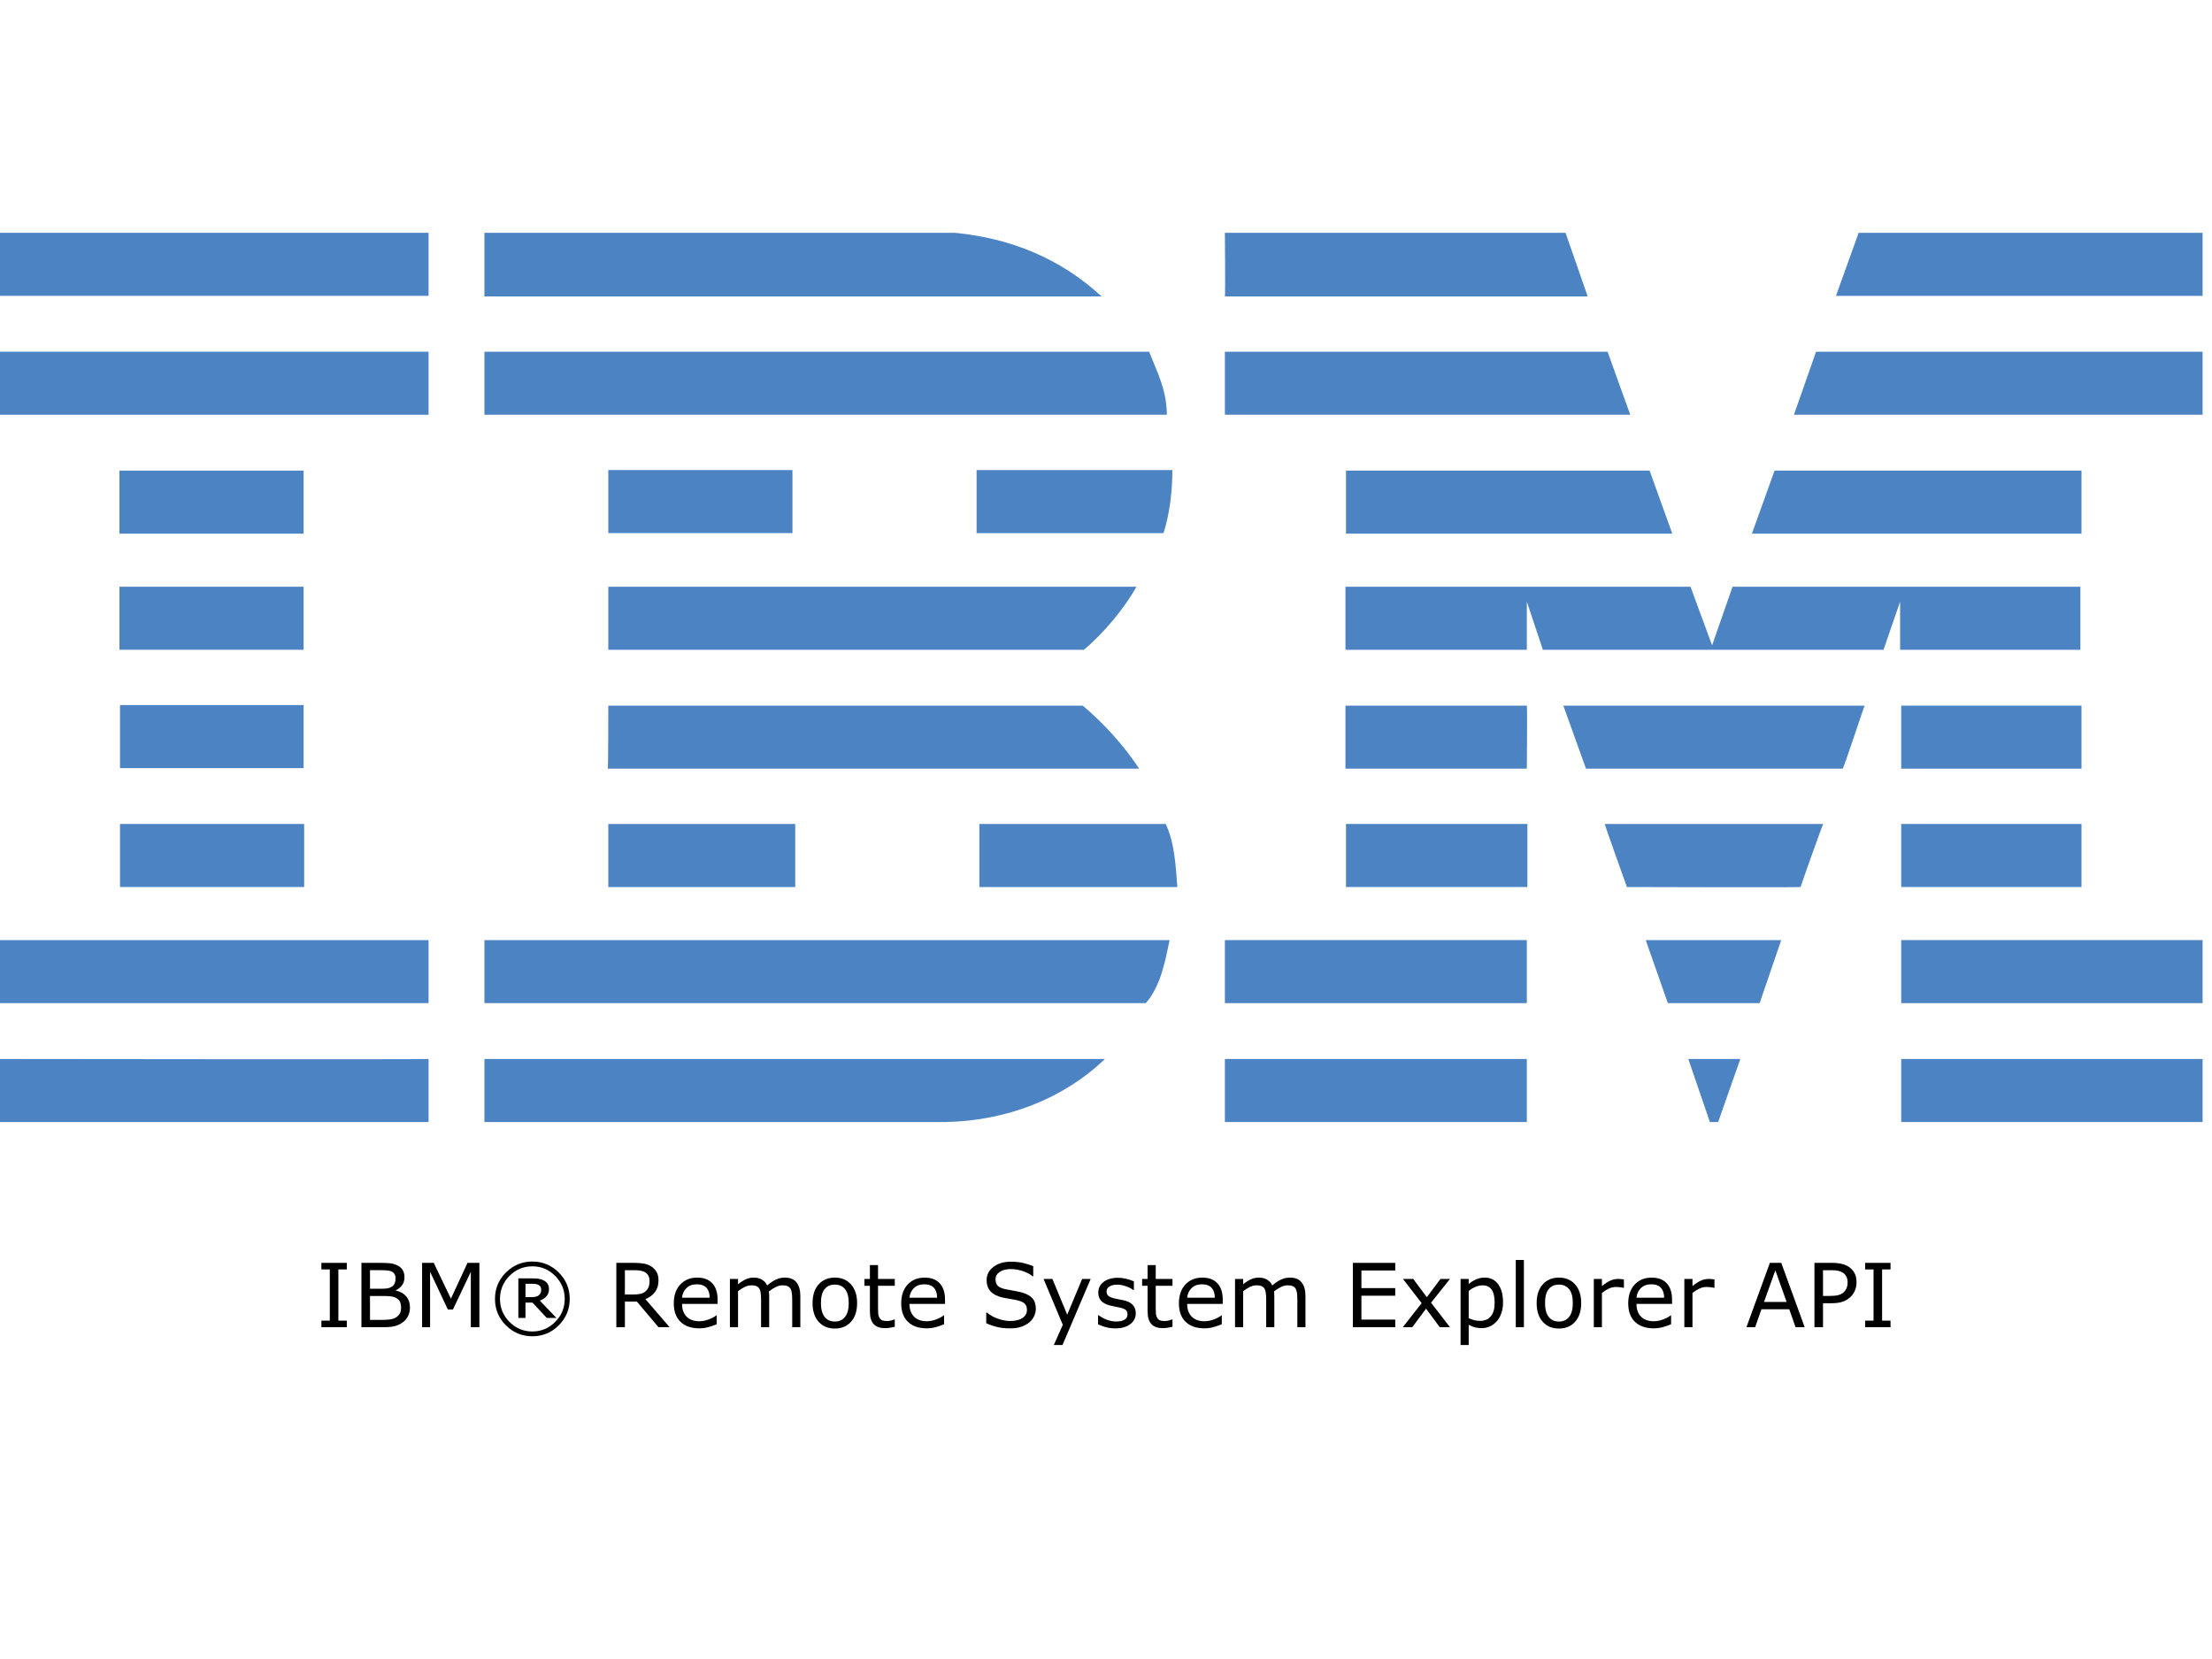
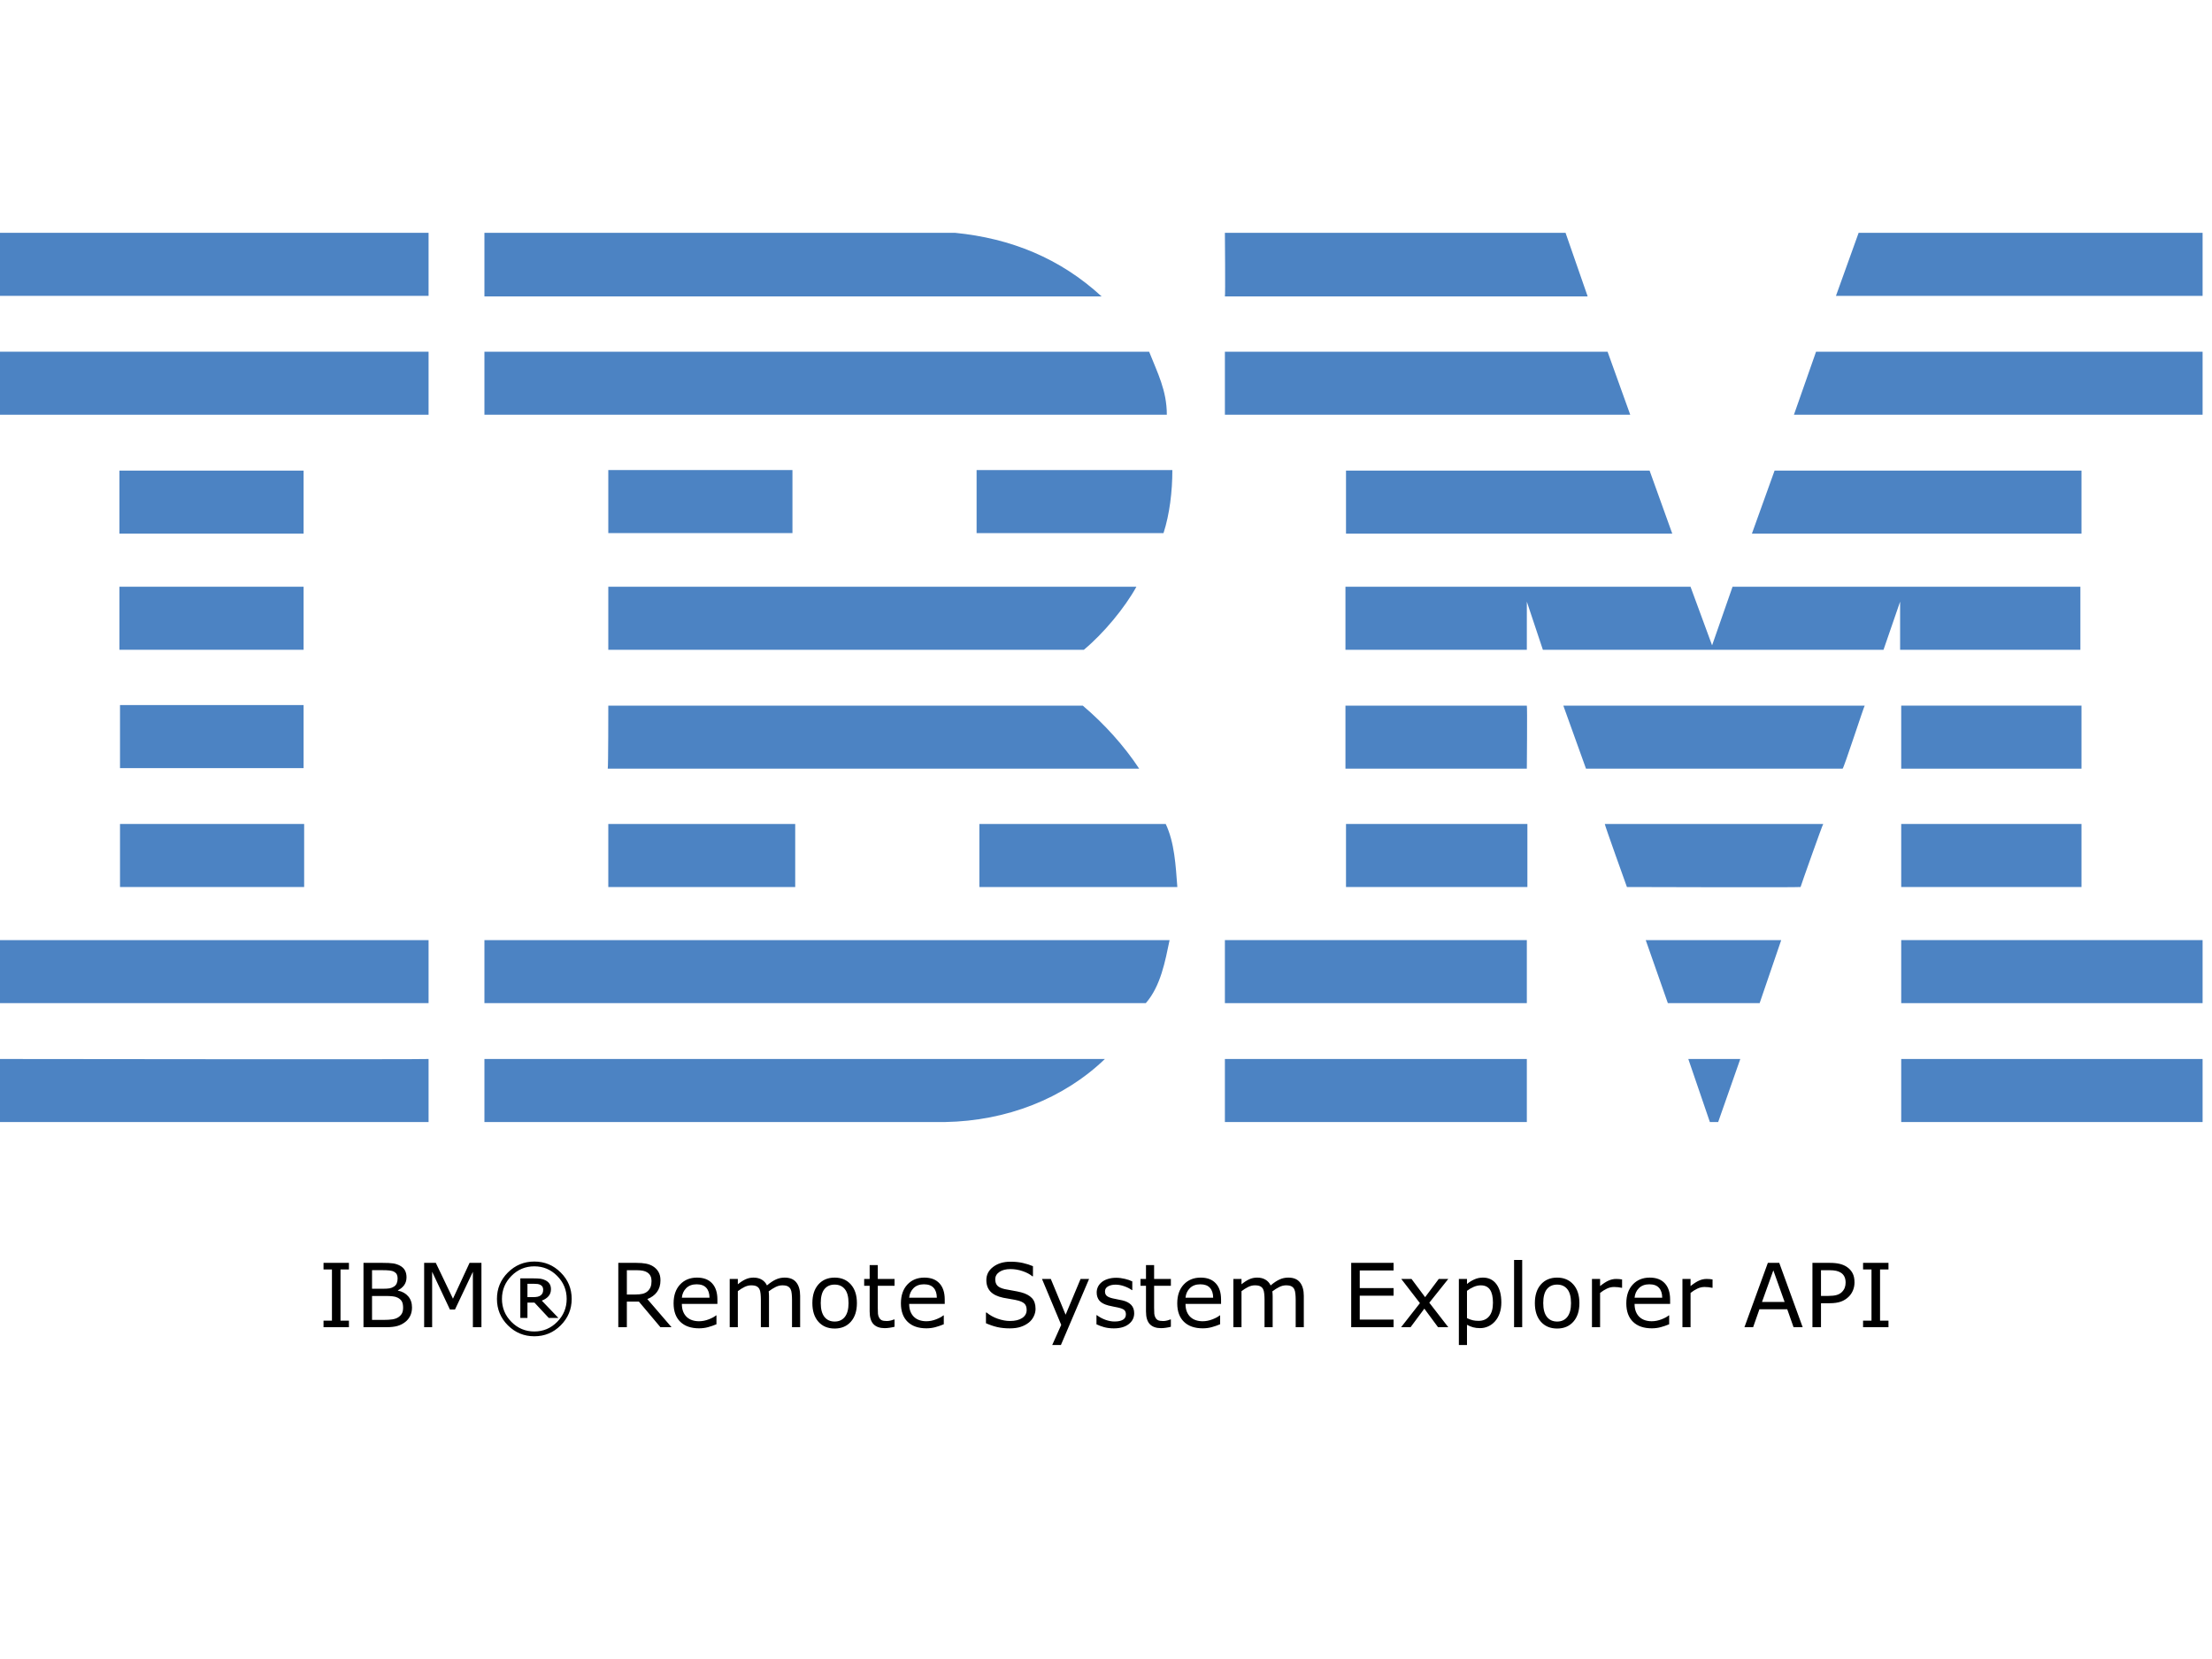
<svg xmlns="http://www.w3.org/2000/svg" id="Layer_1" x="0px" y="0px" viewBox="0 0 400 300" style="enable-background:new 0 0 400 245;" xml:space="preserve" version="1.1">
-   <defs id="defs137" />
-   <style type="text/css" id="style2"> .st0{fill:#4C83C3;} </style>
-   <g id="g130">
-     <path id="polygon4" class="st0" style="fill:#4c83c3" d="m 336.1,42.1 h 62.2 V 53.5 H 332 Z" />
-     <path class="st0" d="m 221.5,42.1 h 61.6 l 4,11.5 c 0,0 -65.6,0 -65.6,0 0.1,-0.1 0,-11.5 0,-11.5 z" id="path6" />
-     <path class="st0" d="m 172.7,42.1 c 10.1,1 19,4.6 26.5,11.5 0,0 -111.6,0 -111.6,0 0,0 0,-11.5 0,-11.5 z" id="path8" />
-     <g id="g14">
-       <path id="rect10" class="st0" style="fill:#4c83c3" d="m 0,42.1 h 77.5 v 11.4 H 0 Z" />
-       <path class="st0" d="M 38.8,47.8" id="path12" />
+   <defs id="defs31" />
+   <style type="text/css" id="style1"> .st0{fill:#4C83C3;} </style>
+   <g id="g31">
+     <polygon class="st0" points="398.3,53.5 332,53.5 336.1,42.1 398.3,42.1 " id="polygon1" />
+     <path class="st0" d="M221.5,42.1l61.6,0l4,11.5c0,0-65.6,0-65.6,0C221.6,53.5,221.5,42.1,221.5,42.1z" id="path1" />
+     <path class="st0" d="M172.7,42.1c10.1,1,19,4.6,26.5,11.5c0,0-111.6,0-111.6,0c0,0,0-11.5,0-11.5L172.7,42.1z" id="path2" />
+     <g id="g3">
+       <rect x="0" y="42.1" class="st0" width="77.5" height="11.4" id="rect2" />
+       <path class="st0" d="M38.8,47.8" id="path3" />
    </g>
-     <path class="st0" d="m 398.3,75 h -73.9 c 0,0 4,-11.4 4,-11.4 h 69.9 z" id="path16" />
-     <path id="polygon18" class="st0" style="fill:#4c83c3" d="m 221.5,63.6 h 69.2 l 4.1,11.4 h -73.3 z" />
-     <path class="st0" d="m 207.8,63.6 c 1.5,3.8 3.2,7 3.2,11.4 H 87.6 V 63.6 Z" id="path20" />
-     <g id="g26">
-       <path id="rect22" class="st0" style="fill:#4c83c3" d="m 0,63.6 h 77.5 v 11.4 H 0 Z" />
-       <path class="st0" d="M 38.8,69.3" id="path24" />
+     <path class="st0" d="M398.3,75h-73.9c0,0,4-11.4,4-11.4h69.9V75z" id="path4" />
+     <polygon class="st0" points="294.8,75 221.5,75 221.5,63.6 290.7,63.6 " id="polygon4" />
+     <path class="st0" d="M207.8,63.6c1.5,3.8,3.2,7,3.2,11.4H87.6V63.6H207.8z" id="path5" />
+     <g id="g6">
+       <rect x="0" y="63.6" class="st0" width="77.5" height="11.4" id="rect5" />
+       <path class="st0" d="M38.8,69.3" id="path6" />
    </g>
-     <path id="polygon28" class="st0" style="fill:#4c83c3" d="m 376.4,85.1 v 11.4 h -59.6 l 4.1,-11.4 z" />
-     <path id="polygon30" class="st0" style="fill:#4c83c3" d="M 243.4,96.5 V 85.1 h 54.9 l 4.1,11.4 z" />
-     <path class="st0" d="m 212,85 c 0,3.9 -0.5,8 -1.6,11.4 H 176.6 V 85 Z" id="path32" />
-     <g id="g38">
-       <path id="rect34" class="st0" style="fill:#4c83c3" d="m 21.6,85.1 h 33.3 v 11.4 H 21.6 Z" />
-       <path class="st0" d="M 38.3,90.8" id="path36" />
+     <polygon class="st0" points="316.8,96.5 320.9,85.1 376.4,85.1 376.4,96.5 " id="polygon6" />
+     <polygon class="st0" points="298.3,85.1 302.4,96.5 243.4,96.5 243.4,85.1 " id="polygon7" />
+     <path class="st0" d="M212,85c0,3.9-0.5,8-1.6,11.4h-33.8V85H212z" id="path7" />
+     <g id="g8">
+       <rect x="21.6" y="85.1" class="st0" width="33.3" height="11.4" id="rect7" />
+       <path class="st0" d="M38.3,90.8" id="path8" />
    </g>
-     <g id="g44">
-       <path id="rect40" class="st0" style="fill:#4c83c3" d="m 110,85 h 33.3 V 96.4 H 110 Z" />
-       <path class="st0" d="M 126.6,90.8" id="path42" />
+     <g id="g9">
+       <rect x="110" y="85" class="st0" width="33.3" height="11.4" id="rect8" />
+       <path class="st0" d="M126.6,90.8" id="path9" />
    </g>
-     <path class="st0" d="m 276.1,108.8 c 0,0 0,8.7 0,8.7 h -32.8 v -11.4 h 62.4 l 3.9,10.6 c 0,0 3.7,-10.6 3.7,-10.6 h 62.9 v 11.4 h -32.6 c 0,0 0,-8.7 0,-8.7 l -3,8.7 H 279 Z" id="path46" />
-     <path class="st0" d="m 110,106.1 h 95.5 v 0 c -2.1,3.8 -5.9,8.4 -9.5,11.4 0,0 -86,0 -86,0 0,0 0,-11.4 0,-11.4 z" id="path48" />
-     <g id="g54">
-       <path id="rect50" class="st0" style="fill:#4c83c3" d="m 21.6,106.1 h 33.3 v 11.4 H 21.6 Z" />
-       <path class="st0" d="M 38.3,111.8" id="path52" />
+     <path class="st0" d="M276.1,108.8c0,0,0,8.7,0,8.7h-32.8v-11.4h62.4l3.9,10.6c0,0,3.7-10.6,3.7-10.6h62.9v11.4h-32.6 c0,0,0-8.7,0-8.7l-3,8.7l-61.6,0L276.1,108.8z" id="path10" />
+     <path class="st0" d="M110,106.1h95.5v0c-2.1,3.8-5.9,8.4-9.5,11.4c0,0-86,0-86,0C110,117.5,110,106.1,110,106.1z" id="path11" />
+     <g id="g12">
+       <rect x="21.6" y="106.1" class="st0" width="33.3" height="11.4" id="rect11" />
+       <path class="st0" d="M38.3,111.8" id="path12" />
    </g>
-     <g id="g60">
-       <path id="rect56" class="st0" style="fill:#4c83c3" d="m 343.8,127.6 h 32.6 V 139 h -32.6 z" />
-       <path class="st0" d="M 360.1,133.3" id="path58" />
+     <g id="g13">
+       <rect x="343.8" y="127.6" class="st0" width="32.6" height="11.4" id="rect12" />
+       <path class="st0" d="M360.1,133.3" id="path13" />
    </g>
-     <path class="st0" d="M 276.1,127.6 H 243.3 V 139 c 0,0 32.8,0 32.8,0 0,-0.1 0.1,-11.4 0,-11.4 z" id="path62" />
-     <path class="st0" d="m 337.2,127.6 c -0.1,0 -3.8,11.4 -4,11.4 h -46.4 c 0,0 -4.1,-11.4 -4.1,-11.4 z" id="path64" />
-     <path class="st0" d="m 110,127.6 h 85.8 c 3.9,3.3 7.5,7.3 10.2,11.4 0.2,0 -96.1,0 -96.1,0 0.1,-0.1 0.1,-11.4 0.1,-11.4 z" id="path66" />
-     <path class="st0" d="M 54.9,138.9 V 127.5 H 21.7 c 0,0 0,11.4 0,11.4 0,0 33.2,0 33.2,0 z" id="path68" />
-     <g id="g74">
-       <path id="rect70" class="st0" style="fill:#4c83c3" d="m 343.8,149 h 32.6 v 11.4 h -32.6 z" />
-       <path class="st0" d="M 360.1,154.7" id="path72" />
+     <path class="st0" d="M276.1,127.6h-32.8v11.4c0,0,32.8,0,32.8,0C276.1,138.9,276.2,127.6,276.1,127.6z" id="path14" />
+     <path class="st0" d="M337.2,127.6c-0.1,0-3.8,11.4-4,11.4l-46.4,0c0,0-4.1-11.4-4.1-11.4H337.2z" id="path15" />
+     <path class="st0" d="M110,127.6h85.8c3.9,3.3,7.5,7.3,10.2,11.4c0.2,0-96.1,0-96.1,0C110,138.9,110,127.6,110,127.6z" id="path16" />
+     <path class="st0" d="M54.9,138.9v-11.4H21.7c0,0,0,11.4,0,11.4C21.7,138.9,54.9,138.9,54.9,138.9z" id="path17" />
+     <g id="g18">
+       <rect x="343.8" y="149" class="st0" width="32.6" height="11.4" id="rect17" />
+       <path class="st0" d="M360.1,154.7" id="path18" />
    </g>
-     <g id="g80">
-       <path id="rect76" class="st0" style="fill:#4c83c3" d="m 243.4,149 h 32.8 v 11.4 h -32.8 z" />
-       <path class="st0" d="M 259.8,154.7" id="path78" />
+     <g id="g19">
+       <rect x="243.4" y="149" class="st0" width="32.8" height="11.4" id="rect18" />
+       <path class="st0" d="M259.8,154.7" id="path19" />
    </g>
-     <path class="st0" d="m 325.6,160.4 c 0,-0.1 4,-11.4 4.1,-11.4 h -39.5 c -0.1,0 4,11.4 4,11.4 0,0 31.4,0.1 31.4,0 z" id="path82" />
-     <path class="st0" d="m 110,160.4 c 0,0 0,-11.4 0,-11.4 h 33.8 c 0,0 0,11.4 0,11.4 -0.1,0 -33.8,0 -33.8,0 z" id="path84" />
-     <path class="st0" d="m 210.8,149 c 1.6,3.4 1.8,7.5 2.1,11.4 H 177.1 V 149 Z" id="path86" />
-     <g id="g92">
-       <path id="rect88" class="st0" style="fill:#4c83c3" d="M 21.7,149 H 55 v 11.4 H 21.7 Z" />
-       <path class="st0" d="M 38.3,154.7" id="path90" />
+     <path class="st0" d="M325.6,160.4c0-0.1,4-11.4,4.1-11.4h-39.5c-0.1,0,4,11.4,4,11.4S325.6,160.5,325.6,160.4z" id="path20" />
+     <path class="st0" d="M110,160.4c0,0,0-11.4,0-11.4h33.8c0,0,0,11.4,0,11.4C143.7,160.4,110,160.4,110,160.4z" id="path21" />
+     <path class="st0" d="M210.8,149c1.6,3.4,1.8,7.5,2.1,11.4h-35.8V149H210.8z" id="path22" />
+     <g id="g23">
+       <rect x="21.7" y="149" class="st0" width="33.3" height="11.4" id="rect22" />
+       <path class="st0" d="M38.3,154.7" id="path23" />
    </g>
-     <g id="g98">
-       <path id="rect94" class="st0" style="fill:#4c83c3" d="m 343.8,170 h 54.5 v 11.4 h -54.5 z" />
-       <path class="st0" d="M 371,175.7" id="path96" />
+     <g id="g24">
+       <rect x="343.8" y="170" class="st0" width="54.5" height="11.4" id="rect23" />
+       <path class="st0" d="M371,175.7" id="path24" />
    </g>
-     <g id="g104">
-       <path id="rect100" class="st0" style="fill:#4c83c3" d="m 221.5,170 h 54.6 v 11.4 h -54.6 z" />
-       <path class="st0" d="M 248.8,175.7" id="path102" />
+     <g id="g25">
+       <rect x="221.5" y="170" class="st0" width="54.6" height="11.4" id="rect24" />
+       <path class="st0" d="M248.8,175.7" id="path25" />
    </g>
-     <path id="polygon106" class="st0" style="fill:#4c83c3" d="m 297.6,170 h 24.5 l -3.9,11.4 h -16.6 z" />
-     <path class="st0" d="m 0,170 v 11.4 h 77.5 c 0,0 0,-11.4 0,-11.4 0,0 -77.6,0 -77.5,0 z" id="path108" />
-     <path class="st0" d="m 211.5,170 c -0.8,3.8 -1.6,8.3 -4.3,11.4 h -1 H 87.6 V 170 Z" id="path110" />
-     <path id="polygon112" class="st0" style="fill:#4c83c3" d="m 305.3,191.5 h 9.4 l -4,11.4 h -1.5 z" />
-     <g id="g118">
-       <path id="rect114" class="st0" style="fill:#4c83c3" d="m 343.8,191.5 h 54.5 v 11.4 h -54.5 z" />
-       <path class="st0" d="M 371,197.2" id="path116" />
+     <polygon class="st0" points="318.2,181.4 301.6,181.4 297.6,170 322.1,170 " id="polygon25" />
+     <path class="st0" d="M0,170v11.4h77.5c0,0,0-11.4,0-11.4C77.5,170-0.1,170,0,170z" id="path26" />
+     <path class="st0" d="M211.5,170c-0.8,3.8-1.6,8.3-4.3,11.4l-1,0H87.6V170H211.5z" id="path27" />
+     <polygon class="st0" points="310.7,202.9 309.2,202.9 305.3,191.5 314.7,191.5 " id="polygon27" />
+     <g id="g28">
+       <rect x="343.8" y="191.5" class="st0" width="54.5" height="11.4" id="rect27" />
+       <path class="st0" d="M371,197.2" id="path28" />
    </g>
-     <path class="st0" d="m 87.6,202.9 v -11.4 c 0,0 111.9,0 112.2,0 -7.5,7.2 -17.8,11.2 -28.9,11.4 H 87.6" id="path120" />
-     <g id="g126">
-       <path id="rect122" class="st0" style="fill:#4c83c3" d="m 221.5,191.5 h 54.6 v 11.4 h -54.6 z" />
-       <path class="st0" d="M 248.8,197.2" id="path124" />
+     <path class="st0" d="M87.6,202.9v-11.4c0,0,111.9,0,112.2,0c-7.5,7.2-17.8,11.2-28.9,11.4L87.6,202.9" id="path29" />
+     <g id="g30">
+       <rect x="221.5" y="191.5" class="st0" width="54.6" height="11.4" id="rect29" />
+       <path class="st0" d="M248.8,197.2" id="path30" />
    </g>
-     <path class="st0" d="m 77.5,191.5 c 0,0 0,11.4 0,11.4 0,0 -77.4,0 -77.5,0 0,0 0,-11.4 0,-11.4 0,0 77.4,0.1 77.5,0 z" id="path128" />
+     <path class="st0" d="M77.5,191.5c0,0,0,11.4,0,11.4c0,0-77.4,0-77.5,0c0,0,0-11.4,0-11.4S77.4,191.6,77.5,191.5z" id="path31" />
  </g>
-   <g aria-label="IBM® Remote System Explorer API" id="text132" style="font-size:16px;text-anchor:middle">
-     <path d="m 62.711,240 h -4.594 v -1.188 h 1.523 v -9.258 h -1.523 v -1.188 h 4.594 v 1.188 H 61.188 v 9.258 h 1.523 z" id="path158" />
-     <path d="m 74.133,236.422 q 0,0.867 -0.328,1.531 -0.328,0.664 -0.883,1.094 -0.656,0.516 -1.445,0.734 Q 70.695,240 69.484,240 h -4.125 v -11.633 h 3.445 q 1.273,0 1.906,0.094 0.633,0.094 1.211,0.391 0.641,0.336 0.93,0.867 0.289,0.523 0.289,1.258 0,0.828 -0.422,1.414 -0.422,0.578 -1.125,0.93 v 0.062 q 1.18,0.242 1.859,1.039 0.68,0.789 0.68,2 z m -2.602,-5.242 q 0,-0.422 -0.141,-0.711 Q 71.25,230.18 70.938,230 70.57,229.789 70.047,229.742 69.523,229.688 68.75,229.688 h -1.844 v 3.359 h 2 q 0.727,0 1.156,-0.07 0.43,-0.078 0.797,-0.312 0.367,-0.234 0.516,-0.602 0.156,-0.375 0.156,-0.883 z m 0.992,5.305 q 0,-0.703 -0.211,-1.117 -0.211,-0.414 -0.766,-0.703 -0.375,-0.195 -0.914,-0.25 -0.531,-0.062 -1.297,-0.062 H 66.906 v 4.328 h 2.047 q 1.016,0 1.664,-0.102 0.648,-0.109 1.062,-0.391 0.438,-0.305 0.641,-0.695 0.203,-0.391 0.203,-1.008 z" id="path160" />
-     <path d="m 86.688,240 h -1.547 v -10.023 l -3.234,6.82 h -0.922 l -3.211,-6.82 V 240 H 76.328 V 228.367 H 78.438 l 3.102,6.477 3,-6.477 H 86.688 Z" id="path162" />
-     <path d="m 103.023,234.883 q 0,2.797 -1.984,4.781 -1.977,1.977 -4.773,1.977 -2.797,0 -4.781,-1.977 -1.977,-1.984 -1.977,-4.781 0,-2.797 1.977,-4.773 1.984,-1.984 4.781,-1.984 2.797,0 4.773,1.984 1.984,1.977 1.984,4.773 z m -0.906,0 q 0,-2.422 -1.719,-4.156 -1.711,-1.734 -4.133,-1.734 -2.422,0 -4.141,1.734 -1.711,1.734 -1.711,4.156 0,2.422 1.711,4.156 1.719,1.734 4.141,1.734 2.422,0 4.133,-1.734 1.719,-1.734 1.719,-4.156 z m -1.5,3.438 H 98.875 l -2.586,-2.773 h -1.266 v 2.773 h -1.289 v -7.148 h 2.438 q 0.734,0 1.211,0.062 0.477,0.062 0.938,0.305 0.492,0.266 0.719,0.648 0.234,0.375 0.234,0.945 0,0.758 -0.445,1.266 -0.438,0.5 -1.211,0.797 z m -2.75,-5.102 q 0,-0.281 -0.109,-0.5 -0.109,-0.219 -0.367,-0.359 -0.242,-0.133 -0.516,-0.172 -0.273,-0.039 -0.688,-0.039 h -1.164 v 2.414 h 0.992 q 0.484,0 0.836,-0.07 0.352,-0.078 0.578,-0.258 0.242,-0.195 0.336,-0.43 0.102,-0.234 0.102,-0.586 z" id="path164" />
-     <path d="m 121.078,240 h -2.008 l -3.891,-4.625 H 113 V 240 h -1.547 v -11.633 h 3.258 q 1.055,0 1.758,0.141 0.703,0.133 1.266,0.484 0.633,0.398 0.984,1.008 0.359,0.602 0.359,1.531 0,1.258 -0.633,2.109 -0.633,0.844 -1.742,1.273 z m -3.617,-8.359 q 0,-0.5 -0.18,-0.883 -0.172,-0.391 -0.578,-0.656 -0.336,-0.227 -0.797,-0.312 -0.461,-0.094 -1.086,-0.094 H 113 v 4.391 h 1.562 q 0.734,0 1.281,-0.125 0.547,-0.133 0.93,-0.484 0.352,-0.328 0.516,-0.75 0.172,-0.43 0.172,-1.086 z" id="path166" />
-     <path d="m 129.766,235.789 h -6.43 q 0,0.805 0.242,1.406 0.242,0.594 0.664,0.977 0.406,0.375 0.961,0.562 0.562,0.188 1.234,0.188 0.891,0 1.789,-0.352 0.906,-0.359 1.289,-0.703 h 0.078 v 1.602 q -0.742,0.312 -1.516,0.523 -0.773,0.211 -1.625,0.211 -2.172,0 -3.391,-1.172 -1.219,-1.18 -1.219,-3.344 0,-2.141 1.164,-3.398 1.172,-1.258 3.078,-1.258 1.766,0 2.719,1.031 0.961,1.031 0.961,2.93 z m -1.43,-1.125 q -0.008,-1.156 -0.586,-1.789 -0.57,-0.633 -1.742,-0.633 -1.18,0 -1.883,0.695 -0.695,0.695 -0.789,1.727 z" id="path168" />
-     <path d="m 144.727,240 h -1.469 v -4.969 q 0,-0.562 -0.055,-1.086 -0.047,-0.523 -0.211,-0.836 -0.18,-0.336 -0.516,-0.508 -0.336,-0.172 -0.969,-0.172 -0.617,0 -1.234,0.312 -0.617,0.305 -1.234,0.781 0.023,0.18 0.039,0.422 0.016,0.234 0.016,0.469 V 240 H 137.625 v -4.969 q 0,-0.578 -0.055,-1.094 -0.047,-0.523 -0.211,-0.836 -0.18,-0.336 -0.516,-0.5 -0.336,-0.172 -0.969,-0.172 -0.602,0 -1.211,0.297 -0.602,0.297 -1.203,0.758 V 240 h -1.469 v -8.727 h 1.469 v 0.969 q 0.688,-0.57 1.367,-0.891 0.688,-0.32 1.461,-0.32 0.891,0 1.508,0.375 0.625,0.375 0.93,1.039 0.891,-0.75 1.625,-1.078 0.734,-0.336 1.57,-0.336 1.438,0 2.117,0.875 0.688,0.867 0.688,2.43 z" id="path170" />
-     <path d="m 154.992,235.641 q 0,2.133 -1.094,3.367 -1.094,1.234 -2.93,1.234 -1.852,0 -2.945,-1.234 -1.086,-1.234 -1.086,-3.367 0,-2.133 1.086,-3.367 1.094,-1.242 2.945,-1.242 1.836,0 2.93,1.242 1.094,1.234 1.094,3.367 z m -1.516,0 q 0,-1.695 -0.664,-2.516 -0.664,-0.828 -1.844,-0.828 -1.195,0 -1.859,0.828 -0.656,0.82 -0.656,2.516 0,1.641 0.664,2.492 0.664,0.844 1.852,0.844 1.172,0 1.836,-0.836 0.672,-0.844 0.672,-2.5 z" id="path172" />
-     <path d="m 161.805,239.922 q -0.414,0.109 -0.906,0.18 -0.484,0.07 -0.867,0.07 -1.336,0 -2.031,-0.719 -0.695,-0.719 -0.695,-2.305 v -4.641 h -0.992 v -1.234 h 0.992 v -2.508 h 1.469 v 2.508 h 3.031 v 1.234 h -3.031 v 3.977 q 0,0.688 0.031,1.078 0.031,0.383 0.219,0.719 0.172,0.312 0.469,0.461 0.305,0.141 0.922,0.141 0.359,0 0.75,-0.102 0.391,-0.109 0.562,-0.18 h 0.078 z" id="path174" />
-     <path d="m 170.891,235.789 h -6.43 q 0,0.805 0.242,1.406 0.242,0.594 0.664,0.977 0.406,0.375 0.961,0.562 0.562,0.188 1.234,0.188 0.891,0 1.789,-0.352 0.906,-0.359 1.289,-0.703 h 0.078 v 1.602 q -0.742,0.312 -1.516,0.523 -0.773,0.211 -1.625,0.211 -2.172,0 -3.391,-1.172 -1.219,-1.18 -1.219,-3.344 0,-2.141 1.164,-3.398 1.172,-1.258 3.078,-1.258 1.766,0 2.719,1.031 0.961,1.031 0.961,2.93 z m -1.43,-1.125 q -0.008,-1.156 -0.586,-1.789 -0.57,-0.633 -1.742,-0.633 -1.18,0 -1.883,0.695 -0.695,0.695 -0.789,1.727 z" id="path176" />
-     <path d="m 187.312,236.68 q 0,0.68 -0.32,1.344 -0.312,0.664 -0.883,1.125 -0.625,0.5 -1.461,0.781 -0.828,0.281 -2,0.281 -1.258,0 -2.266,-0.234 -1,-0.234 -2.039,-0.695 v -1.938 h 0.109 q 0.883,0.734 2.039,1.133 1.156,0.398 2.172,0.398 1.438,0 2.234,-0.539 0.805,-0.539 0.805,-1.438 0,-0.773 -0.383,-1.141 -0.375,-0.367 -1.148,-0.57 -0.586,-0.156 -1.273,-0.258 -0.68,-0.102 -1.445,-0.258 -1.547,-0.328 -2.297,-1.117 -0.742,-0.797 -0.742,-2.07 0,-1.461 1.234,-2.391 1.234,-0.938 3.133,-0.938 1.227,0 2.25,0.234 1.023,0.234 1.812,0.578 v 1.828 h -0.109 q -0.664,-0.562 -1.75,-0.93 -1.078,-0.375 -2.211,-0.375 -1.242,0 -2,0.516 -0.75,0.516 -0.75,1.328 0,0.727 0.375,1.141 0.375,0.414 1.32,0.633 0.5,0.109 1.422,0.266 0.922,0.156 1.562,0.32 1.297,0.344 1.953,1.039 0.656,0.695 0.656,1.945 z" id="path178" />
-     <path d="m 197.227,231.273 -5.094,11.945 h -1.57 l 1.625,-3.641 -3.477,-8.305 h 1.594 l 2.68,6.469 2.703,-6.469 z" id="path180" />
-     <path d="m 205.383,237.484 q 0,1.195 -0.992,1.961 -0.984,0.766 -2.695,0.766 -0.969,0 -1.781,-0.227 -0.805,-0.234 -1.352,-0.508 v -1.648 h 0.078 q 0.695,0.523 1.547,0.836 0.852,0.305 1.633,0.305 0.969,0 1.516,-0.312 0.547,-0.312 0.547,-0.984 0,-0.516 -0.297,-0.781 -0.297,-0.266 -1.141,-0.453 -0.312,-0.07 -0.82,-0.164 -0.5,-0.094 -0.914,-0.203 -1.148,-0.305 -1.633,-0.891 -0.477,-0.594 -0.477,-1.453 0,-0.539 0.219,-1.016 0.227,-0.477 0.68,-0.852 0.438,-0.367 1.109,-0.578 0.68,-0.219 1.516,-0.219 0.781,0 1.578,0.195 0.805,0.188 1.336,0.461 v 1.57 h -0.078 q -0.562,-0.414 -1.367,-0.695 -0.805,-0.289 -1.578,-0.289 -0.805,0 -1.359,0.312 -0.555,0.305 -0.555,0.914 0,0.539 0.336,0.812 0.328,0.273 1.062,0.445 0.406,0.094 0.906,0.188 0.508,0.094 0.844,0.172 1.023,0.234 1.578,0.805 0.555,0.578 0.555,1.531 z" id="path182" />
-     <path d="m 212.023,239.922 q -0.414,0.109 -0.906,0.18 -0.484,0.07 -0.867,0.07 -1.336,0 -2.031,-0.719 -0.695,-0.719 -0.695,-2.305 v -4.641 h -0.992 v -1.234 h 0.992 v -2.508 h 1.469 v 2.508 h 3.031 v 1.234 h -3.031 v 3.977 q 0,0.688 0.031,1.078 0.031,0.383 0.219,0.719 0.172,0.312 0.469,0.461 0.305,0.141 0.922,0.141 0.359,0 0.75,-0.102 0.391,-0.109 0.562,-0.18 h 0.078 z" id="path184" />
-     <path d="m 221.109,235.789 h -6.43 q 0,0.805 0.242,1.406 0.242,0.594 0.664,0.977 0.406,0.375 0.961,0.562 0.562,0.188 1.234,0.188 0.891,0 1.789,-0.352 0.906,-0.359 1.289,-0.703 h 0.078 v 1.602 q -0.742,0.312 -1.516,0.523 -0.773,0.211 -1.625,0.211 -2.172,0 -3.391,-1.172 -1.219,-1.18 -1.219,-3.344 0,-2.141 1.164,-3.398 1.172,-1.258 3.078,-1.258 1.766,0 2.719,1.031 0.961,1.031 0.961,2.93 z m -1.43,-1.125 q -0.008,-1.156 -0.586,-1.789 -0.57,-0.633 -1.742,-0.633 -1.18,0 -1.883,0.695 -0.695,0.695 -0.789,1.727 z" id="path186" />
-     <path d="m 236.07,240 h -1.469 v -4.969 q 0,-0.562 -0.055,-1.086 -0.047,-0.523 -0.211,-0.836 -0.18,-0.336 -0.516,-0.508 -0.336,-0.172 -0.969,-0.172 -0.617,0 -1.234,0.312 -0.617,0.305 -1.234,0.781 0.023,0.18 0.039,0.422 0.016,0.234 0.016,0.469 V 240 h -1.469 v -4.969 q 0,-0.578 -0.055,-1.094 -0.047,-0.523 -0.211,-0.836 -0.18,-0.336 -0.516,-0.5 -0.336,-0.172 -0.969,-0.172 -0.602,0 -1.211,0.297 -0.602,0.297 -1.203,0.758 V 240 h -1.469 v -8.727 h 1.469 v 0.969 q 0.688,-0.57 1.367,-0.891 0.688,-0.32 1.461,-0.32 0.891,0 1.508,0.375 0.625,0.375 0.93,1.039 0.891,-0.75 1.625,-1.078 0.734,-0.336 1.57,-0.336 1.438,0 2.117,0.875 0.688,0.867 0.688,2.43 z" id="path188" />
-     <path d="m 252.305,240 h -7.664 v -11.633 h 7.664 v 1.375 h -6.117 v 3.188 h 6.117 v 1.375 h -6.117 v 4.32 h 6.117 z" id="path190" />
-     <path d="m 262.203,240 h -1.852 L 257.875,236.648 255.383,240 h -1.711 l 3.406,-4.352 -3.375,-4.375 h 1.852 l 2.461,3.297 2.469,-3.297 h 1.719 l -3.43,4.297 z" id="path192" />
-     <path d="m 271.797,235.531 q 0,1.062 -0.305,1.945 -0.305,0.875 -0.859,1.484 -0.516,0.578 -1.219,0.898 -0.695,0.312 -1.477,0.312 -0.68,0 -1.234,-0.148 -0.547,-0.148 -1.117,-0.461 v 3.656 h -1.469 v -11.945 h 1.469 v 0.914 q 0.586,-0.492 1.312,-0.82 0.734,-0.336 1.562,-0.336 1.578,0 2.453,1.195 0.883,1.188 0.883,3.305 z m -1.516,0.039 q 0,-1.578 -0.539,-2.359 -0.539,-0.781 -1.656,-0.781 -0.633,0 -1.273,0.273 -0.641,0.273 -1.227,0.719 v 4.945 q 0.625,0.281 1.07,0.383 0.453,0.102 1.023,0.102 1.227,0 1.914,-0.828 0.688,-0.828 0.688,-2.453 z" id="path194" />
-     <path d="m 275.57,240 h -1.469 v -12.156 h 1.469 z" id="path196" />
-     <path d="m 285.93,235.641 q 0,2.133 -1.094,3.367 -1.094,1.234 -2.93,1.234 -1.852,0 -2.945,-1.234 -1.086,-1.234 -1.086,-3.367 0,-2.133 1.086,-3.367 1.094,-1.242 2.945,-1.242 1.836,0 2.93,1.242 1.094,1.234 1.094,3.367 z m -1.516,0 q 0,-1.695 -0.664,-2.516 -0.664,-0.828 -1.844,-0.828 -1.195,0 -1.859,0.828 -0.656,0.82 -0.656,2.516 0,1.641 0.664,2.492 0.664,0.844 1.852,0.844 1.172,0 1.836,-0.836 0.672,-0.844 0.672,-2.5 z" id="path198" />
-     <path d="m 293.656,232.875 h -0.078 q -0.328,-0.078 -0.641,-0.109 -0.305,-0.039 -0.727,-0.039 -0.68,0 -1.312,0.305 -0.633,0.297 -1.219,0.773 V 240 h -1.469 v -8.727 h 1.469 v 1.289 q 0.875,-0.703 1.539,-0.992 0.672,-0.297 1.367,-0.297 0.383,0 0.555,0.023 0.172,0.016 0.516,0.07 z" id="path200" />
-     <path d="m 302.359,235.789 h -6.43 q 0,0.805 0.242,1.406 0.242,0.594 0.664,0.977 0.406,0.375 0.961,0.562 0.562,0.188 1.234,0.188 0.891,0 1.789,-0.352 0.906,-0.359 1.289,-0.703 h 0.078 v 1.602 q -0.742,0.312 -1.516,0.523 -0.773,0.211 -1.625,0.211 -2.172,0 -3.391,-1.172 -1.219,-1.18 -1.219,-3.344 0,-2.141 1.164,-3.398 1.172,-1.258 3.078,-1.258 1.766,0 2.719,1.031 0.961,1.031 0.961,2.93 z m -1.43,-1.125 q -0.008,-1.156 -0.586,-1.789 -0.57,-0.633 -1.742,-0.633 -1.18,0 -1.883,0.695 -0.695,0.695 -0.789,1.727 z" id="path202" />
-     <path d="m 310.031,232.875 h -0.078 q -0.328,-0.078 -0.641,-0.109 -0.305,-0.039 -0.727,-0.039 -0.68,0 -1.312,0.305 -0.633,0.297 -1.219,0.773 V 240 h -1.469 v -8.727 h 1.469 v 1.289 q 0.875,-0.703 1.539,-0.992 0.672,-0.297 1.367,-0.297 0.383,0 0.555,0.023 0.172,0.016 0.516,0.07 z" id="path204" />
-     <path d="m 326.344,240 h -1.648 l -1.141,-3.242 h -5.031 L 317.383,240 h -1.57 l 4.234,-11.633 h 2.062 z m -3.266,-4.57 -2.039,-5.711 -2.047,5.711 z" id="path206" />
-     <path d="m 335.719,231.883 q 0,0.773 -0.273,1.438 -0.266,0.656 -0.75,1.141 -0.602,0.602 -1.422,0.906 -0.82,0.297 -2.07,0.297 h -1.547 V 240 h -1.547 v -11.633 h 3.156 q 1.047,0 1.773,0.18 0.727,0.172 1.289,0.547 0.664,0.445 1.023,1.109 0.367,0.664 0.367,1.68 z m -1.609,0.039 q 0,-0.602 -0.211,-1.047 -0.211,-0.445 -0.641,-0.727 -0.375,-0.242 -0.859,-0.344 -0.477,-0.109 -1.211,-0.109 h -1.531 v 4.648 h 1.305 q 0.938,0 1.523,-0.164 0.586,-0.172 0.953,-0.539 0.367,-0.375 0.516,-0.789 0.156,-0.414 0.156,-0.93 z" id="path208" />
-     <path d="m 341.867,240 h -4.594 v -1.188 h 1.523 v -9.258 h -1.523 v -1.188 h 4.594 v 1.188 h -1.523 v 9.258 h 1.523 z" id="path210" />
-   </g>
+   <path d="m 63.098,240 h -4.594 v -1.188 h 1.523 v -9.258 h -1.523 v -1.188 h 4.594 v 1.188 h -1.523 v 9.258 h 1.523 z m 11.406,-3.578 q 0,0.867 -0.328,1.531 -0.328,0.664 -0.883,1.094 -0.656,0.516 -1.445,0.734 Q 71.066,240 69.855,240 h -4.125 v -11.633 h 3.445 q 1.273,0 1.906,0.094 0.633,0.094 1.211,0.391 0.641,0.336 0.93,0.867 0.289,0.523 0.289,1.258 0,0.828 -0.422,1.414 -0.422,0.578 -1.125,0.93 v 0.062 q 1.18,0.242 1.859,1.039 0.68,0.789 0.68,2 z m -2.602,-5.242 q 0,-0.422 -0.141,-0.711 -0.141,-0.289 -0.453,-0.469 -0.367,-0.211 -0.891,-0.258 -0.523,-0.055 -1.297,-0.055 h -1.844 v 3.359 h 2 q 0.727,0 1.156,-0.07 0.43,-0.078 0.797,-0.312 0.367,-0.234 0.516,-0.602 0.156,-0.375 0.156,-0.883 z m 0.992,5.305 q 0,-0.703 -0.211,-1.117 -0.211,-0.414 -0.766,-0.703 -0.375,-0.195 -0.914,-0.25 -0.531,-0.062 -1.297,-0.062 h -2.43 v 4.328 h 2.047 q 1.016,0 1.664,-0.102 0.648,-0.109 1.062,-0.391 0.438,-0.305 0.641,-0.695 0.203,-0.391 0.203,-1.008 z M 87.059,240 h -1.547 v -10.023 l -3.234,6.82 h -0.922 l -3.211,-6.82 V 240 h -1.445 v -11.633 h 2.109 l 3.102,6.477 3,-6.477 h 2.148 z m 16.32,-5.117 q 0,2.797 -1.984,4.781 -1.977,1.977 -4.773,1.977 -2.797,0 -4.781,-1.977 -1.977,-1.984 -1.977,-4.781 0,-2.797 1.977,-4.773 1.984,-1.984 4.781,-1.984 2.797,0 4.773,1.984 1.984,1.977 1.984,4.773 z m -0.906,0 q 0,-2.422 -1.719,-4.156 -1.711,-1.734 -4.133,-1.734 -2.422,0 -4.141,1.734 -1.711,1.734 -1.711,4.156 0,2.422 1.711,4.156 1.719,1.734 4.141,1.734 2.422,0 4.133,-1.734 1.719,-1.734 1.719,-4.156 z m -1.5,3.438 h -1.742 l -2.586,-2.773 h -1.266 v 2.773 h -1.289 v -7.148 h 2.438 q 0.734,0 1.211,0.062 0.477,0.062 0.938,0.305 0.492,0.266 0.719,0.648 0.234,0.375 0.234,0.945 0,0.758 -0.445,1.266 -0.438,0.5 -1.211,0.797 z m -2.75,-5.102 q 0,-0.281 -0.109,-0.5 -0.109,-0.219 -0.367,-0.359 -0.242,-0.133 -0.516,-0.172 -0.273,-0.039 -0.688,-0.039 h -1.164 v 2.414 h 0.992 q 0.484,0 0.836,-0.07 0.352,-0.078 0.578,-0.258 0.242,-0.195 0.336,-0.43 0.102,-0.234 0.102,-0.586 z M 121.434,240 h -2.008 l -3.891,-4.625 h -2.18 V 240 h -1.547 v -11.633 h 3.258 q 1.055,0 1.758,0.141 0.703,0.133 1.266,0.484 0.633,0.398 0.984,1.008 0.359,0.602 0.359,1.531 0,1.258 -0.633,2.109 -0.633,0.844 -1.742,1.273 z m -3.617,-8.359 q 0,-0.5 -0.18,-0.883 -0.172,-0.391 -0.578,-0.656 -0.336,-0.227 -0.797,-0.312 -0.461,-0.094 -1.086,-0.094 h -1.82 v 4.391 h 1.562 q 0.734,0 1.281,-0.125 0.547,-0.133 0.93,-0.484 0.352,-0.328 0.516,-0.75 0.172,-0.43 0.172,-1.086 z m 11.914,4.148 h -6.43 q 0,0.805 0.242,1.406 0.242,0.594 0.664,0.977 0.406,0.375 0.961,0.562 0.562,0.188 1.234,0.188 0.891,0 1.789,-0.352 0.906,-0.359 1.289,-0.703 h 0.078 v 1.602 q -0.742,0.312 -1.516,0.523 -0.773,0.211 -1.625,0.211 -2.172,0 -3.391,-1.172 -1.219,-1.18 -1.219,-3.344 0,-2.141 1.164,-3.398 1.172,-1.258 3.078,-1.258 1.766,0 2.719,1.031 0.961,1.031 0.961,2.93 z m -1.43,-1.125 q -0.008,-1.156 -0.586,-1.789 -0.57,-0.633 -1.742,-0.633 -1.18,0 -1.883,0.695 -0.695,0.695 -0.789,1.727 z M 144.691,240 h -1.469 v -4.969 q 0,-0.562 -0.055,-1.086 -0.047,-0.523 -0.211,-0.836 -0.18,-0.336 -0.516,-0.508 -0.336,-0.172 -0.969,-0.172 -0.617,0 -1.234,0.312 -0.617,0.305 -1.234,0.781 0.023,0.18 0.039,0.422 0.016,0.234 0.016,0.469 V 240 h -1.469 v -4.969 q 0,-0.578 -0.055,-1.094 -0.047,-0.523 -0.211,-0.836 -0.18,-0.336 -0.516,-0.5 -0.336,-0.172 -0.969,-0.172 -0.602,0 -1.211,0.297 -0.602,0.297 -1.203,0.758 V 240 h -1.469 v -8.727 h 1.469 v 0.969 q 0.688,-0.57 1.367,-0.891 0.688,-0.32 1.461,-0.32 0.891,0 1.508,0.375 0.625,0.375 0.93,1.039 0.891,-0.75 1.625,-1.078 0.734,-0.336 1.57,-0.336 1.438,0 2.117,0.875 0.688,0.867 0.688,2.43 z m 10.266,-4.359 q 0,2.133 -1.094,3.367 -1.094,1.234 -2.93,1.234 -1.852,0 -2.945,-1.234 -1.086,-1.234 -1.086,-3.367 0,-2.133 1.086,-3.367 1.094,-1.242 2.945,-1.242 1.836,0 2.93,1.242 1.094,1.234 1.094,3.367 z m -1.516,0 q 0,-1.695 -0.664,-2.516 -0.664,-0.828 -1.844,-0.828 -1.195,0 -1.859,0.828 -0.656,0.82 -0.656,2.516 0,1.641 0.664,2.492 0.664,0.844 1.852,0.844 1.172,0 1.836,-0.836 0.672,-0.844 0.672,-2.5 z m 8.32,4.281 q -0.414,0.109 -0.906,0.18 -0.484,0.07 -0.867,0.07 -1.336,0 -2.031,-0.719 -0.695,-0.719 -0.695,-2.305 v -4.641 h -0.992 v -1.234 h 0.992 v -2.508 h 1.469 v 2.508 h 3.031 v 1.234 h -3.031 v 3.977 q 0,0.688 0.031,1.078 0.031,0.383 0.219,0.719 0.172,0.312 0.469,0.461 0.305,0.141 0.922,0.141 0.359,0 0.75,-0.102 0.391,-0.109 0.562,-0.18 h 0.078 z m 9.078,-4.133 h -6.43 q 0,0.805 0.242,1.406 0.242,0.594 0.664,0.977 0.406,0.375 0.961,0.562 0.562,0.188 1.234,0.188 0.891,0 1.789,-0.352 0.906,-0.359 1.289,-0.703 h 0.078 v 1.602 q -0.742,0.312 -1.516,0.523 -0.773,0.211 -1.625,0.211 -2.172,0 -3.391,-1.172 -1.219,-1.18 -1.219,-3.344 0,-2.141 1.164,-3.398 1.172,-1.258 3.078,-1.258 1.766,0 2.719,1.031 0.961,1.031 0.961,2.93 z m -1.43,-1.125 q -0.008,-1.156 -0.586,-1.789 -0.57,-0.633 -1.742,-0.633 -1.18,0 -1.883,0.695 -0.695,0.695 -0.789,1.727 z m 17.852,2.016 q 0,0.68 -0.32,1.344 -0.312,0.664 -0.883,1.125 -0.625,0.5 -1.461,0.781 -0.828,0.281 -2,0.281 -1.258,0 -2.266,-0.234 -1,-0.234 -2.039,-0.695 v -1.938 h 0.109 q 0.883,0.734 2.039,1.133 1.156,0.398 2.172,0.398 1.438,0 2.234,-0.539 0.805,-0.539 0.805,-1.438 0,-0.773 -0.383,-1.141 -0.375,-0.367 -1.148,-0.57 -0.586,-0.156 -1.273,-0.258 -0.68,-0.102 -1.445,-0.258 -1.547,-0.328 -2.297,-1.117 -0.742,-0.797 -0.742,-2.07 0,-1.461 1.234,-2.391 1.234,-0.938 3.133,-0.938 1.227,0 2.25,0.234 1.023,0.234 1.812,0.578 v 1.828 h -0.109 q -0.664,-0.562 -1.75,-0.93 -1.078,-0.375 -2.211,-0.375 -1.242,0 -2,0.516 -0.75,0.516 -0.75,1.328 0,0.727 0.375,1.141 0.375,0.414 1.32,0.633 0.5,0.109 1.422,0.266 0.922,0.156 1.562,0.32 1.297,0.344 1.953,1.039 0.656,0.695 0.656,1.945 z m 9.68,-5.406 -5.094,11.945 h -1.57 l 1.625,-3.641 -3.477,-8.305 h 1.594 l 2.68,6.469 2.703,-6.469 z m 8.156,6.211 q 0,1.195 -0.992,1.961 -0.984,0.766 -2.695,0.766 -0.969,0 -1.781,-0.227 -0.805,-0.234 -1.352,-0.508 v -1.648 h 0.078 q 0.695,0.523 1.547,0.836 0.852,0.305 1.633,0.305 0.969,0 1.516,-0.312 0.547,-0.312 0.547,-0.984 0,-0.516 -0.297,-0.781 -0.297,-0.266 -1.141,-0.453 -0.312,-0.07 -0.82,-0.164 -0.5,-0.094 -0.914,-0.203 -1.148,-0.305 -1.633,-0.891 -0.477,-0.594 -0.477,-1.453 0,-0.539 0.219,-1.016 0.227,-0.477 0.68,-0.852 0.438,-0.367 1.109,-0.578 0.68,-0.219 1.516,-0.219 0.781,0 1.578,0.195 0.805,0.188 1.336,0.461 v 1.57 h -0.078 q -0.562,-0.414 -1.367,-0.695 -0.805,-0.289 -1.578,-0.289 -0.805,0 -1.359,0.312 -0.555,0.305 -0.555,0.914 0,0.539 0.336,0.812 0.328,0.273 1.062,0.445 0.406,0.094 0.906,0.188 0.508,0.094 0.844,0.172 1.023,0.234 1.578,0.805 0.555,0.578 0.555,1.531 z m 6.633,2.438 q -0.414,0.109 -0.906,0.18 -0.484,0.07 -0.867,0.07 -1.336,0 -2.031,-0.719 -0.695,-0.719 -0.695,-2.305 v -4.641 h -0.992 v -1.234 h 0.992 v -2.508 h 1.469 v 2.508 h 3.031 v 1.234 h -3.031 v 3.977 q 0,0.688 0.031,1.078 0.031,0.383 0.219,0.719 0.172,0.312 0.469,0.461 0.305,0.141 0.922,0.141 0.359,0 0.75,-0.102 0.391,-0.109 0.562,-0.18 h 0.078 z m 9.078,-4.133 h -6.43 q 0,0.805 0.242,1.406 0.242,0.594 0.664,0.977 0.406,0.375 0.961,0.562 0.562,0.188 1.234,0.188 0.891,0 1.789,-0.352 0.906,-0.359 1.289,-0.703 h 0.078 v 1.602 q -0.742,0.312 -1.516,0.523 -0.773,0.211 -1.625,0.211 -2.172,0 -3.391,-1.172 -1.219,-1.18 -1.219,-3.344 0,-2.141 1.164,-3.398 1.172,-1.258 3.078,-1.258 1.766,0 2.719,1.031 0.961,1.031 0.961,2.93 z m -1.43,-1.125 q -0.008,-1.156 -0.586,-1.789 -0.57,-0.633 -1.742,-0.633 -1.18,0 -1.883,0.695 -0.695,0.695 -0.789,1.727 z M 235.77,240 h -1.469 v -4.969 q 0,-0.562 -0.055,-1.086 -0.047,-0.523 -0.211,-0.836 -0.18,-0.336 -0.516,-0.508 -0.336,-0.172 -0.969,-0.172 -0.617,0 -1.234,0.312 -0.617,0.305 -1.234,0.781 0.023,0.18 0.039,0.422 0.016,0.234 0.016,0.469 V 240 h -1.469 v -4.969 q 0,-0.578 -0.055,-1.094 -0.047,-0.523 -0.211,-0.836 -0.18,-0.336 -0.516,-0.5 -0.336,-0.172 -0.969,-0.172 -0.602,0 -1.211,0.297 -0.602,0.297 -1.203,0.758 V 240 h -1.469 v -8.727 h 1.469 v 0.969 q 0.688,-0.57 1.367,-0.891 0.688,-0.32 1.461,-0.32 0.891,0 1.508,0.375 0.625,0.375 0.93,1.039 0.891,-0.75 1.625,-1.078 0.734,-0.336 1.57,-0.336 1.438,0 2.117,0.875 0.688,0.867 0.688,2.43 z m 16.234,0 h -7.664 v -11.633 h 7.664 v 1.375 h -6.117 v 3.188 h 6.117 v 1.375 h -6.117 v 4.32 h 6.117 z m 9.891,0 h -1.852 L 257.566,236.648 255.074,240 h -1.711 l 3.406,-4.352 -3.375,-4.375 h 1.852 l 2.461,3.297 2.469,-3.297 h 1.719 l -3.43,4.297 z m 9.594,-4.469 q 0,1.062 -0.305,1.945 -0.305,0.875 -0.859,1.484 -0.516,0.578 -1.219,0.898 -0.695,0.312 -1.477,0.312 -0.68,0 -1.234,-0.148 -0.547,-0.148 -1.117,-0.461 v 3.656 h -1.469 v -11.945 h 1.469 v 0.914 q 0.586,-0.492 1.312,-0.82 0.734,-0.336 1.562,-0.336 1.578,0 2.453,1.195 0.883,1.188 0.883,3.305 z m -1.516,0.039 q 0,-1.578 -0.539,-2.359 -0.539,-0.781 -1.656,-0.781 -0.633,0 -1.273,0.273 -0.641,0.273 -1.227,0.719 v 4.945 q 0.625,0.281 1.07,0.383 0.453,0.102 1.023,0.102 1.227,0 1.914,-0.828 0.688,-0.828 0.688,-2.453 z M 275.262,240 h -1.469 v -12.156 h 1.469 z m 10.344,-4.359 q 0,2.133 -1.094,3.367 -1.094,1.234 -2.93,1.234 -1.852,0 -2.945,-1.234 -1.086,-1.234 -1.086,-3.367 0,-2.133 1.086,-3.367 1.094,-1.242 2.945,-1.242 1.836,0 2.93,1.242 1.094,1.234 1.094,3.367 z m -1.516,0 q 0,-1.695 -0.664,-2.516 -0.664,-0.828 -1.844,-0.828 -1.195,0 -1.859,0.828 -0.656,0.82 -0.656,2.516 0,1.641 0.664,2.492 0.664,0.844 1.852,0.844 1.172,0 1.836,-0.836 0.672,-0.844 0.672,-2.5 z m 9.234,-2.766 h -0.078 q -0.328,-0.078 -0.641,-0.109 -0.305,-0.039 -0.727,-0.039 -0.68,0 -1.312,0.305 -0.633,0.297 -1.219,0.773 V 240 h -1.469 v -8.727 h 1.469 v 1.289 q 0.875,-0.703 1.539,-0.992 0.672,-0.297 1.367,-0.297 0.383,0 0.555,0.023 0.172,0.016 0.516,0.07 z m 8.688,2.914 h -6.43 q 0,0.805 0.242,1.406 0.242,0.594 0.664,0.977 0.406,0.375 0.961,0.562 0.562,0.188 1.234,0.188 0.891,0 1.789,-0.352 0.906,-0.359 1.289,-0.703 h 0.078 v 1.602 q -0.742,0.312 -1.516,0.523 -0.773,0.211 -1.625,0.211 -2.172,0 -3.391,-1.172 -1.219,-1.18 -1.219,-3.344 0,-2.141 1.164,-3.398 1.172,-1.258 3.078,-1.258 1.766,0 2.719,1.031 0.961,1.031 0.961,2.93 z m -1.43,-1.125 q -0.008,-1.156 -0.586,-1.789 -0.57,-0.633 -1.742,-0.633 -1.18,0 -1.883,0.695 -0.695,0.695 -0.789,1.727 z m 9.102,-1.789 h -0.078 q -0.328,-0.078 -0.641,-0.109 -0.305,-0.039 -0.727,-0.039 -0.68,0 -1.312,0.305 -0.633,0.297 -1.219,0.773 V 240 h -1.469 v -8.727 h 1.469 v 1.289 q 0.875,-0.703 1.539,-0.992 0.672,-0.297 1.367,-0.297 0.383,0 0.555,0.023 0.172,0.016 0.516,0.07 z M 325.98,240 h -1.648 l -1.141,-3.242 h -5.031 L 317.02,240 h -1.57 l 4.234,-11.633 h 2.062 z m -3.266,-4.57 -2.039,-5.711 -2.047,5.711 z m 12.641,-3.547 q 0,0.773 -0.273,1.438 -0.266,0.656 -0.75,1.141 -0.602,0.602 -1.422,0.906 -0.82,0.297 -2.07,0.297 h -1.547 V 240 h -1.547 v -11.633 h 3.156 q 1.047,0 1.773,0.18 0.727,0.172 1.289,0.547 0.664,0.445 1.023,1.109 0.367,0.664 0.367,1.68 z m -1.609,0.039 q 0,-0.602 -0.211,-1.047 -0.211,-0.445 -0.641,-0.727 -0.375,-0.242 -0.859,-0.344 -0.477,-0.109 -1.211,-0.109 h -1.531 v 4.648 h 1.305 q 0.938,0 1.523,-0.164 0.586,-0.172 0.953,-0.539 0.367,-0.375 0.516,-0.789 0.156,-0.414 0.156,-0.93 z m 7.75,8.078 h -4.594 v -1.188 h 1.523 v -9.258 h -1.523 v -1.188 h 4.594 v 1.188 h -1.523 v 9.258 h 1.523 z" id="text31" style="font-size:16px;text-anchor:middle" aria-label="IBM® Remote System Explorer API" />
</svg>
